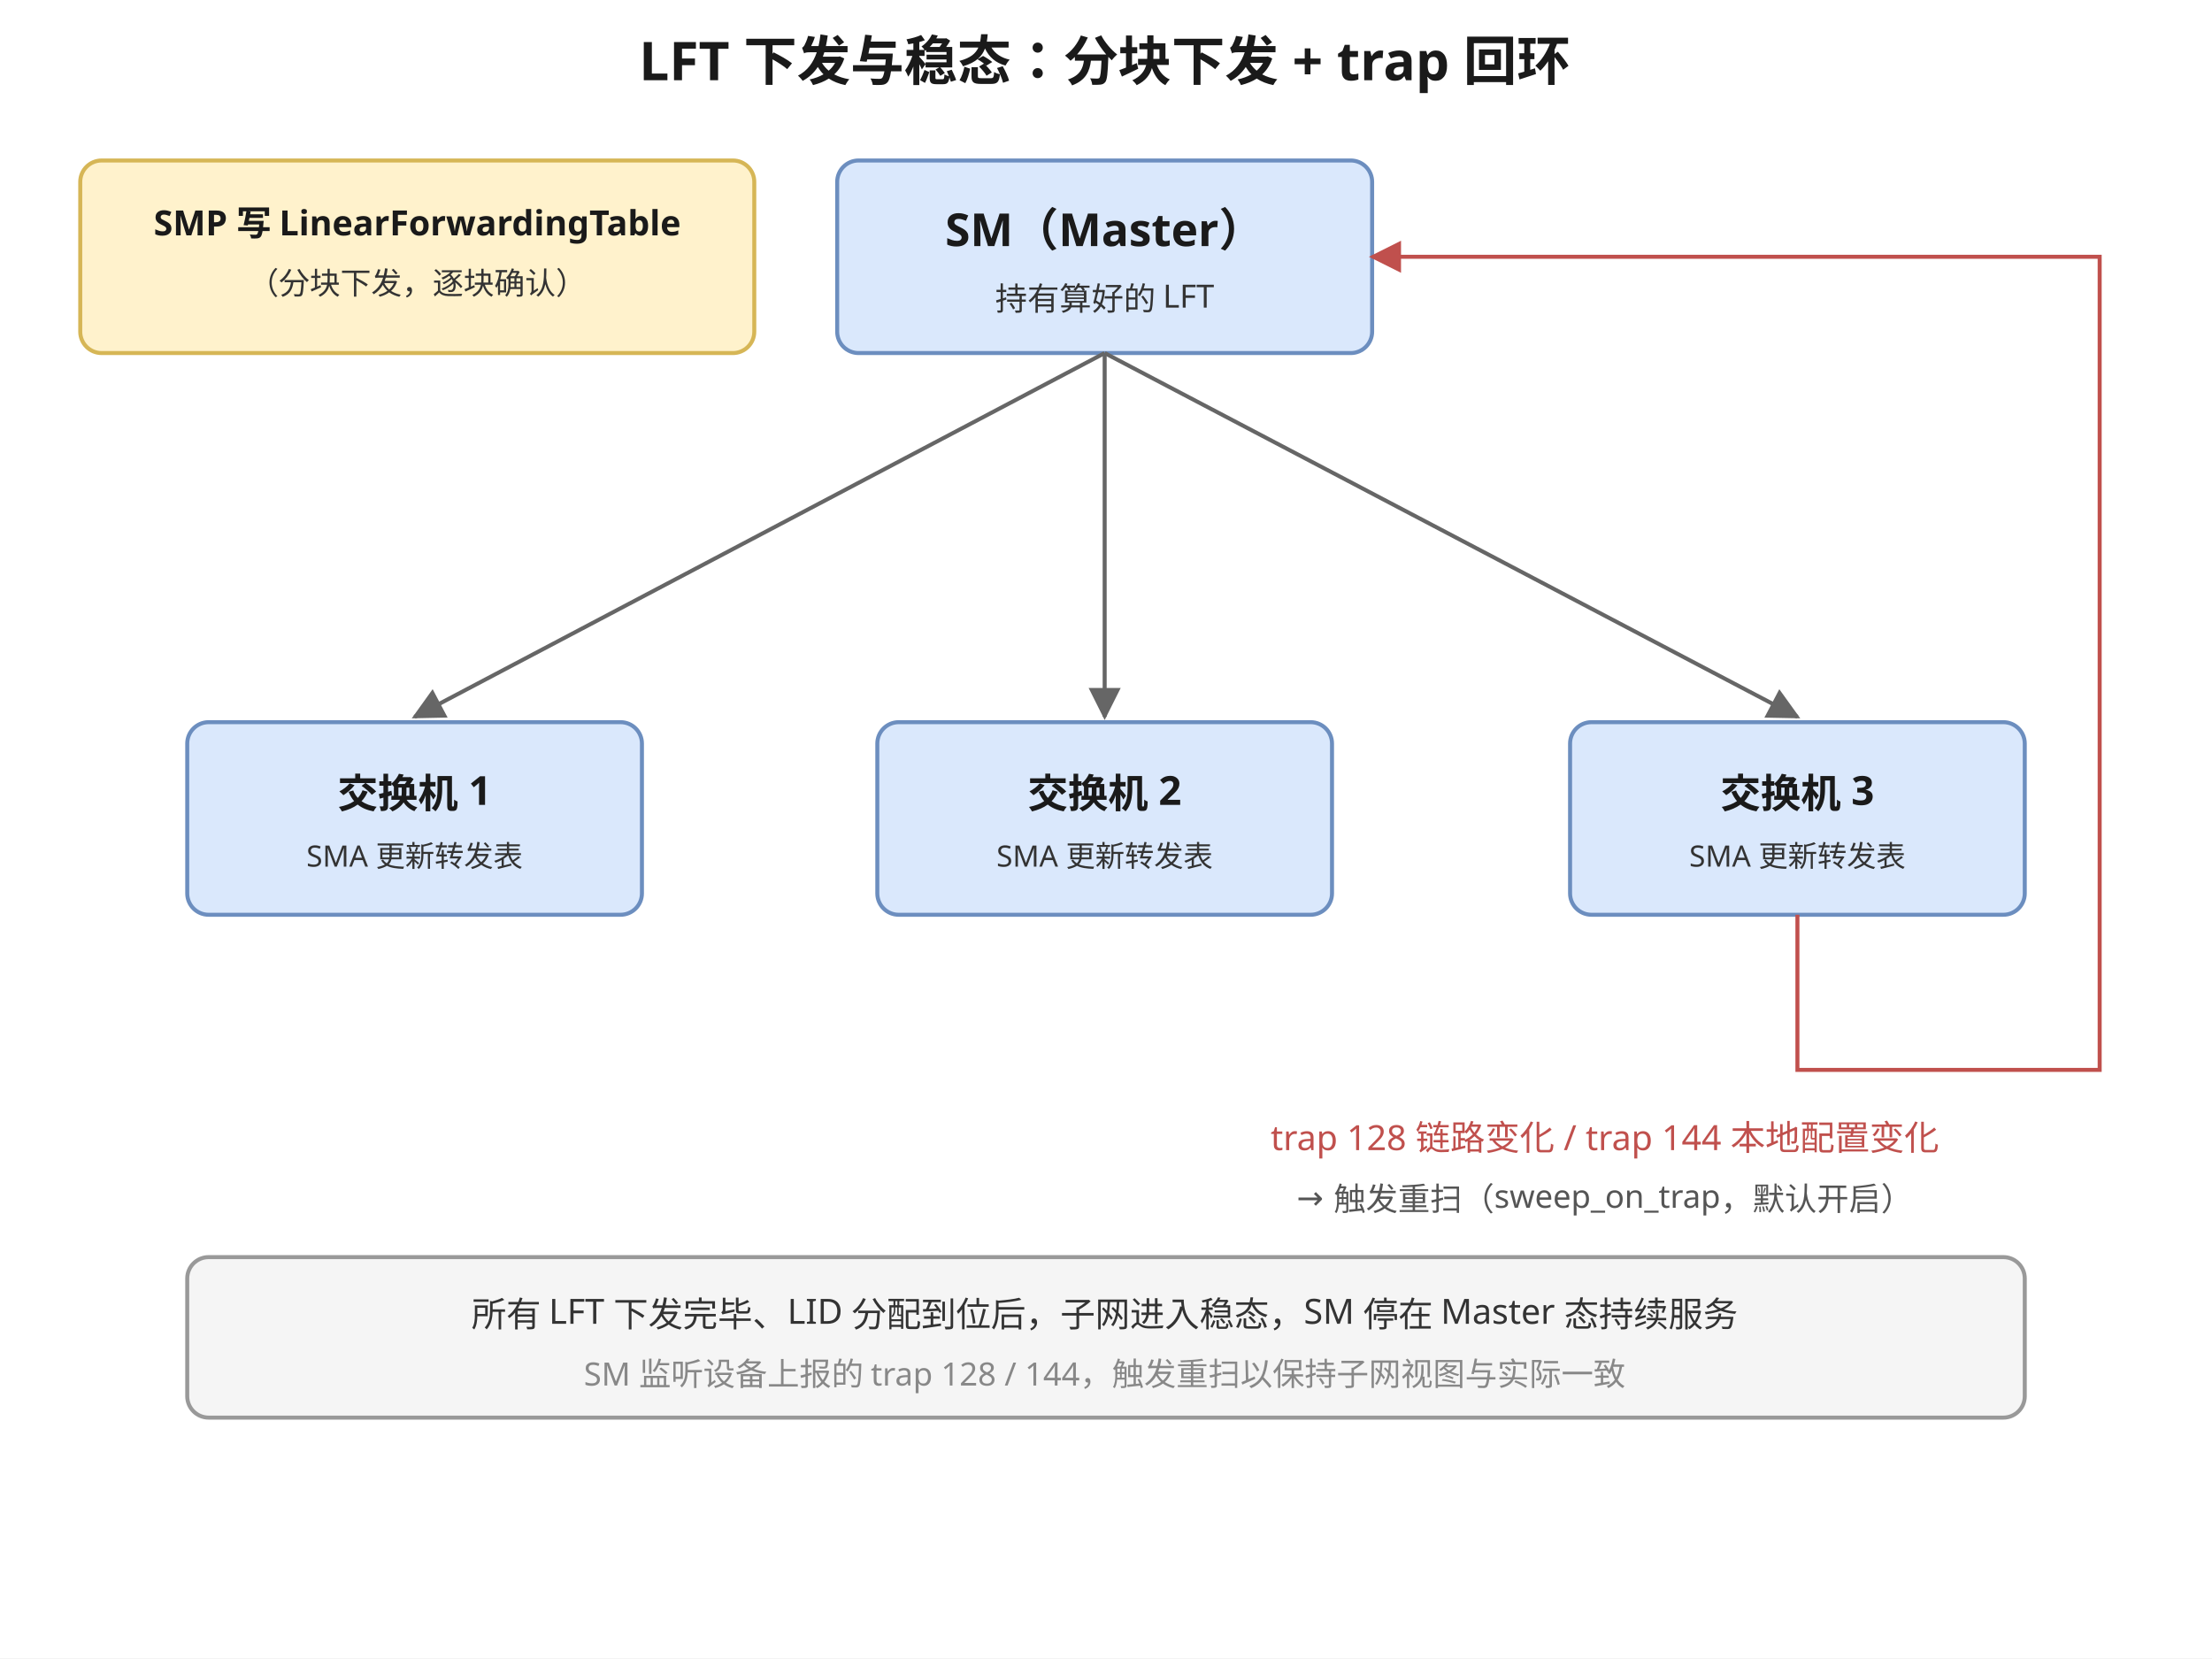
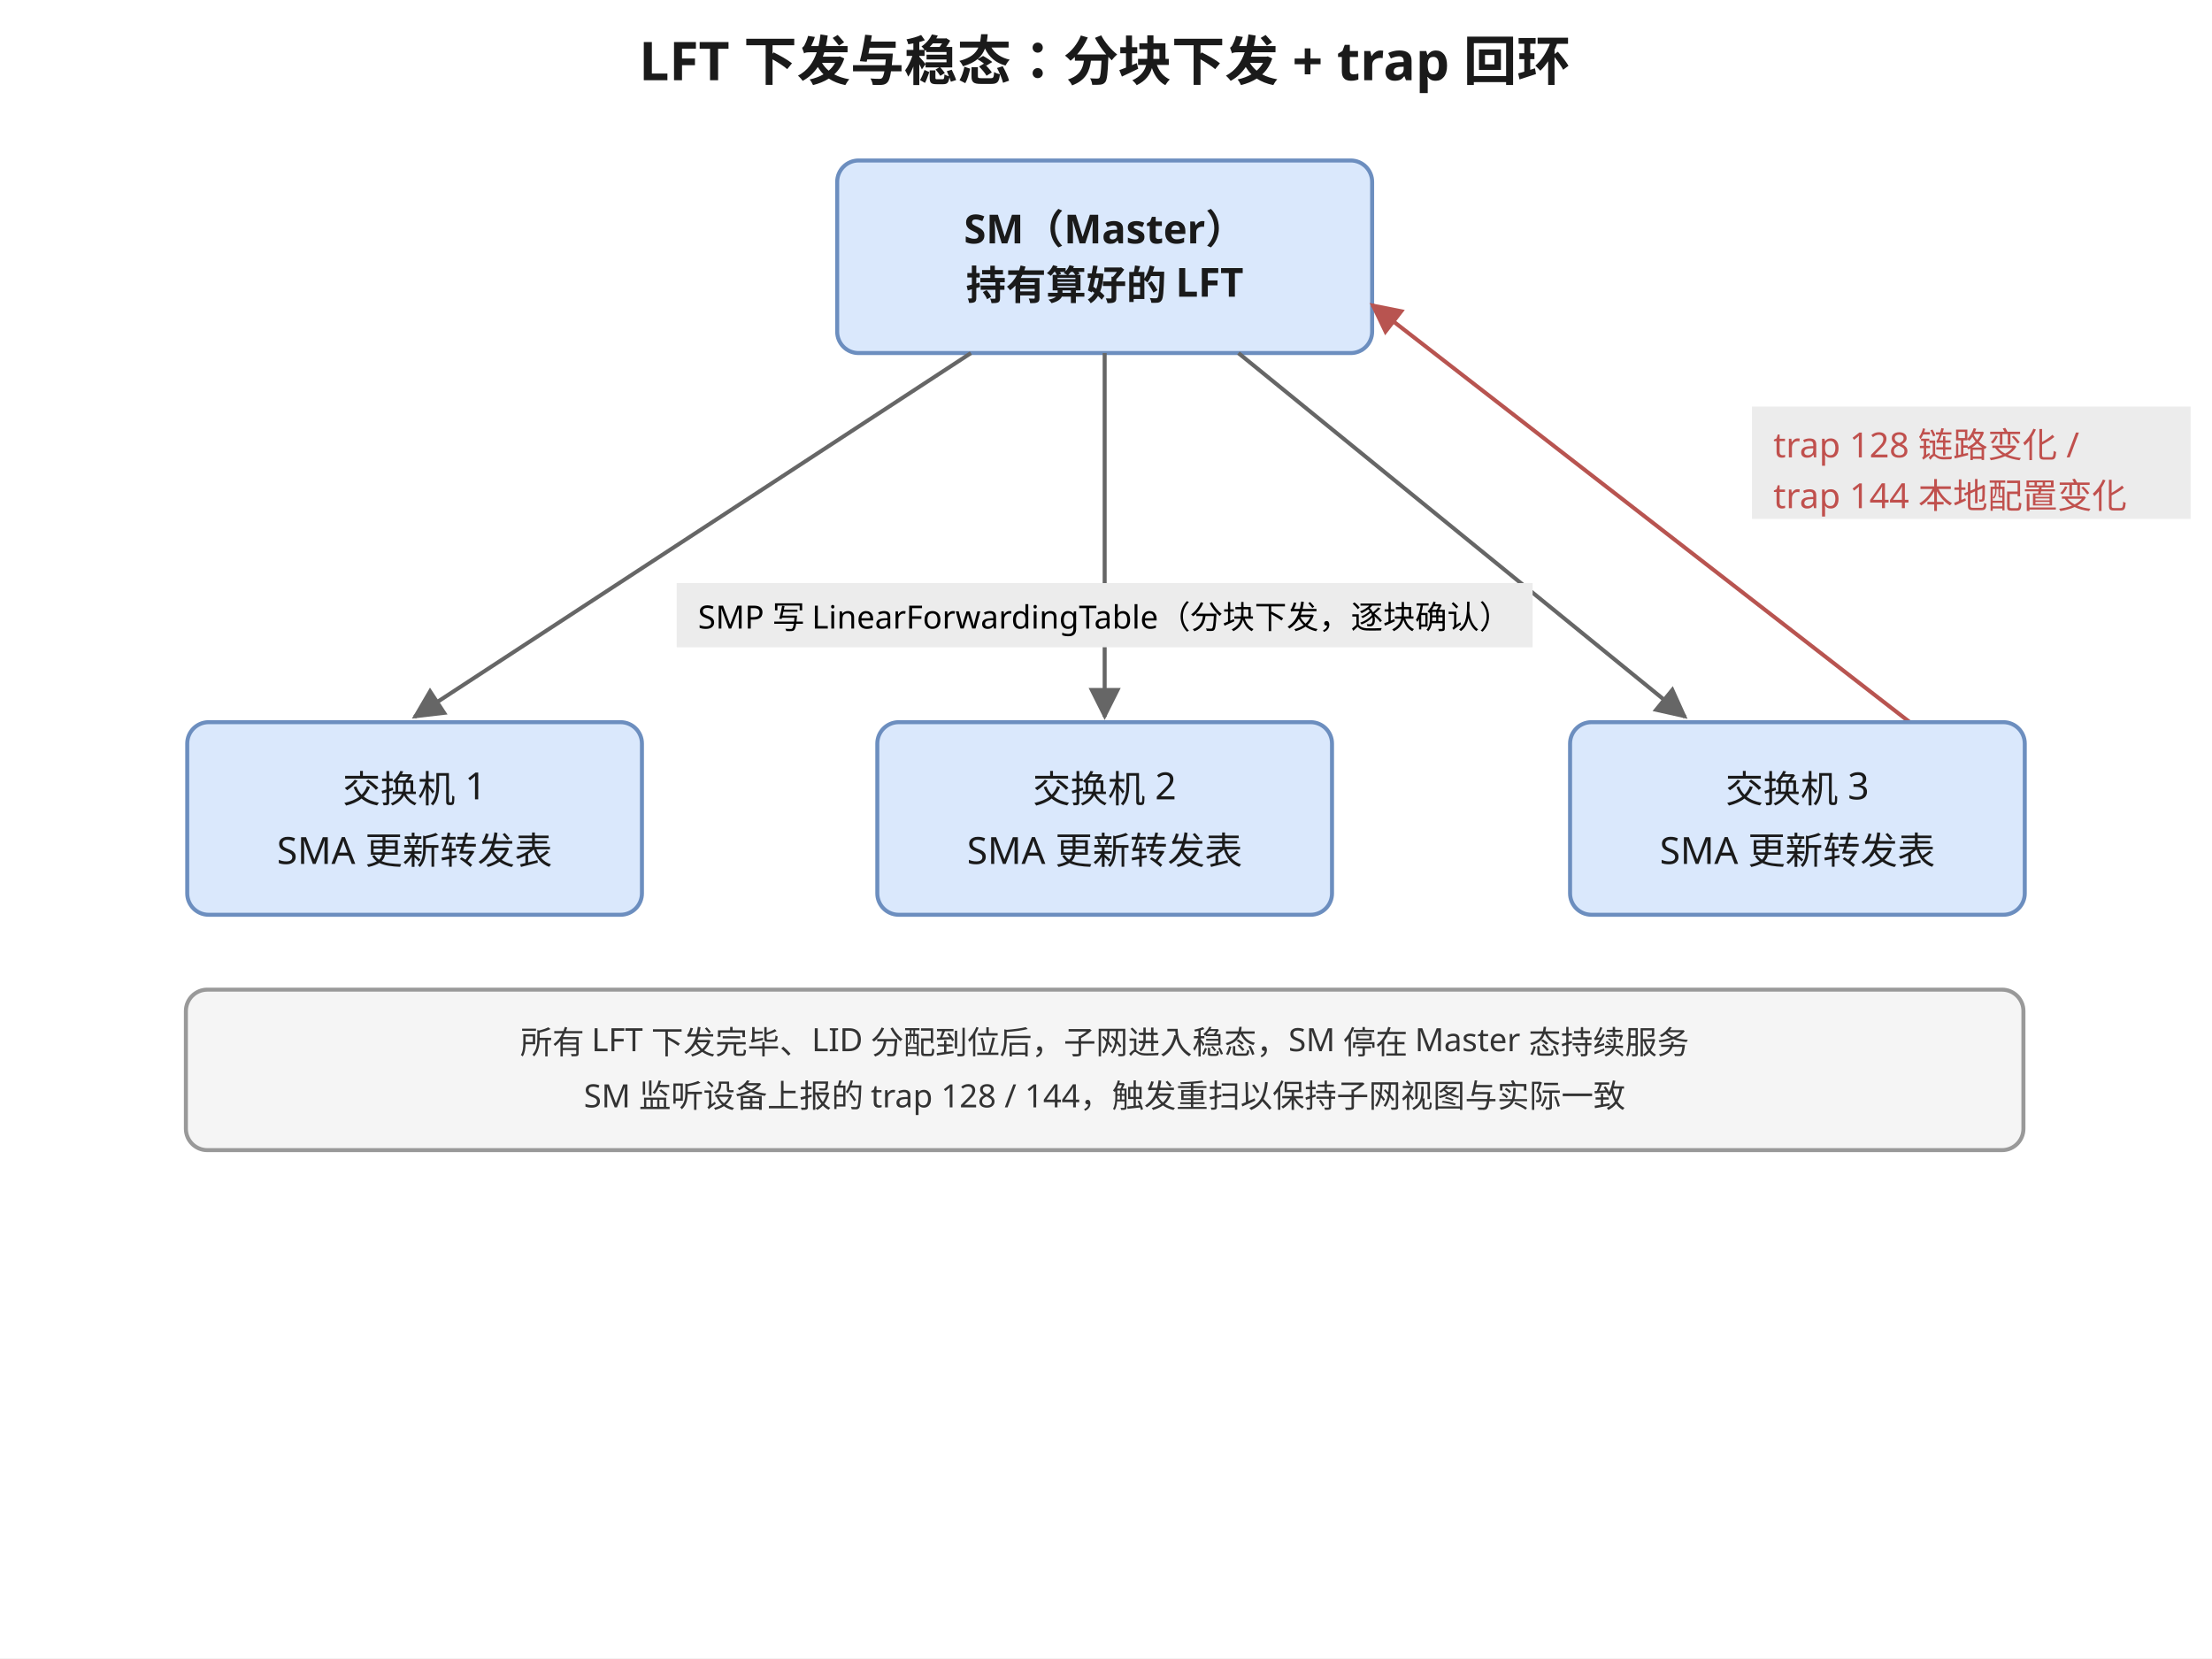
<svg xmlns="http://www.w3.org/2000/svg" width="827" height="620" viewBox="0 0 827 620" font-family="PingFang SC, Microsoft YaHei, sans-serif">
  <rect x="0" y="0" width="827" height="620" fill="#ffffff" />
  <defs>
    <marker id="arrow" viewBox="0 0 10 10" refX="9" refY="5" markerWidth="8" markerHeight="8" orient="auto">
      <path d="M 0 0 L 10 5 L 0 10 Z" fill="#666666" />
    </marker>
    <marker id="arrow-trap" viewBox="0 0 10 10" refX="9" refY="5" markerWidth="8" markerHeight="8" orient="auto">
-       <path d="M 0 0 L 10 5 L 0 10 Z" fill="#c0504d" />
+       <path d="M 0 0 L 10 5 L 0 10 Z" fill="#b85450" />
    </marker>
  </defs>
  <text x="413" y="30" text-anchor="middle" font-size="20" font-weight="bold" fill="#1a1a1a">LFT 下发与稳态：分块下发 + trap 回环</text>
  <rect x="313" y="60" width="200" height="72" rx="8" ry="8" fill="#dae8fc" stroke="#6c8ebf" stroke-width="1.5" />
-   <text x="413" y="92" text-anchor="middle" font-size="17" font-weight="bold" fill="#1a1a1a">SM（Master）</text>
-   <text x="413" y="116" text-anchor="middle" font-size="12" fill="#333333">持有算好的 LFT</text>
-   <rect x="30" y="60" width="252" height="72" rx="8" ry="8" fill="#fff2cc" stroke="#d6b656" stroke-width="1.5" />
-   <text x="156" y="88" text-anchor="middle" font-size="13" font-weight="bold" fill="#1a1a1a">SMP 写 LinearForwardingTable</text>
-   <text x="156" y="110" text-anchor="middle" font-size="11.5" fill="#333333">（分块下发，逐块确认）</text>
+   <text x="413" y="91" text-anchor="middle" font-size="15" font-weight="bold" fill="#1a1a1a">SM（Master）</text>
+   <text x="413" y="112" text-anchor="middle" font-size="15" font-weight="bold" fill="#1a1a1a">持有算好的 LFT</text>
+   <line x1="363" y1="132" x2="155" y2="268" stroke="#666666" stroke-width="1.5" marker-end="url(#arrow)" />
+   <line x1="413" y1="132" x2="413" y2="268" stroke="#666666" stroke-width="1.5" marker-end="url(#arrow)" />
+   <line x1="463" y1="132" x2="630" y2="268" stroke="#666666" stroke-width="1.5" marker-end="url(#arrow)" />
+   <rect x="253" y="218" width="320" height="24" fill="#ececec" />
+   <text x="413" y="235" text-anchor="middle" font-size="12" fill="#000000">SMP 写 LinearForwardingTable（分块下发，逐块确认）</text>
+   <line x1="714" y1="270" x2="513" y2="114" stroke="#b85450" stroke-width="1.5" marker-end="url(#arrow-trap)" />
+   <rect x="655" y="152" width="164" height="42" fill="#ececec" />
+   <text x="663" y="171" text-anchor="start" font-size="13" fill="#c0504d">trap 128 链路变化 /</text>
+   <text x="663" y="190" text-anchor="start" font-size="13" fill="#c0504d">trap 144 本地配置变化</text>
  <rect x="70" y="270" width="170" height="72" rx="8" ry="8" fill="#dae8fc" stroke="#6c8ebf" stroke-width="1.5" />
-   <text x="155" y="302" text-anchor="middle" font-size="15" font-weight="bold" fill="#1a1a1a">交换机 1</text>
-   <text x="155" y="324" text-anchor="middle" font-size="11" fill="#333333">SMA 更新转发表</text>
+   <text x="155" y="300" text-anchor="middle" font-size="14" fill="#1a1a1a">交换机 1</text>
+   <text x="155" y="323" text-anchor="middle" font-size="14" fill="#1a1a1a">SMA 更新转发表</text>
  <rect x="328" y="270" width="170" height="72" rx="8" ry="8" fill="#dae8fc" stroke="#6c8ebf" stroke-width="1.5" />
-   <text x="413" y="302" text-anchor="middle" font-size="15" font-weight="bold" fill="#1a1a1a">交换机 2</text>
-   <text x="413" y="324" text-anchor="middle" font-size="11" fill="#333333">SMA 更新转发表</text>
+   <text x="413" y="300" text-anchor="middle" font-size="14" fill="#1a1a1a">交换机 2</text>
+   <text x="413" y="323" text-anchor="middle" font-size="14" fill="#1a1a1a">SMA 更新转发表</text>
  <rect x="587" y="270" width="170" height="72" rx="8" ry="8" fill="#dae8fc" stroke="#6c8ebf" stroke-width="1.5" />
-   <text x="672" y="302" text-anchor="middle" font-size="15" font-weight="bold" fill="#1a1a1a">交换机 3</text>
-   <text x="672" y="324" text-anchor="middle" font-size="11" fill="#333333">SMA 更新转发表</text>
-   <line x1="413" y1="132" x2="155" y2="268" stroke="#666666" stroke-width="1.5" marker-end="url(#arrow)" />
-   <line x1="413" y1="132" x2="413" y2="268" stroke="#666666" stroke-width="1.5" marker-end="url(#arrow)" />
-   <line x1="413" y1="132" x2="672" y2="268" stroke="#666666" stroke-width="1.5" marker-end="url(#arrow)" />
-   <path d="M 672 342 L 672 400 L 785 400 L 785 96 L 513 96" fill="none" stroke="#c0504d" stroke-width="1.5" marker-end="url(#arrow-trap)" />
-   <text x="600" y="430" text-anchor="middle" font-size="13" fill="#c0504d">trap 128 链路变化 / trap 144 本地配置变化</text>
-   <text x="600" y="452" text-anchor="middle" font-size="12" fill="#555555">→ 触发重扫（sweep_on_trap，默认开启）</text>
-   <rect x="70" y="470" width="687" height="60" rx="8" ry="8" fill="#f5f5f5" stroke="#999999" stroke-width="1.5" />
-   <text x="413" y="496" text-anchor="middle" font-size="13" fill="#333333">所有 LFT 下发完毕、LID 分配到位后，子网进入稳态，SM 停在 Master 态持续服务</text>
-   <text x="413" y="518" text-anchor="middle" font-size="12" fill="#888888">SM 监听设备上报的 trap 128 / 144，触发重扫以保持子网视图与实际一致</text>
+   <text x="672" y="300" text-anchor="middle" font-size="14" fill="#1a1a1a">交换机 3</text>
+   <text x="672" y="323" text-anchor="middle" font-size="14" fill="#1a1a1a">SMA 更新转发表</text>
+   <rect x="69.5" y="370" width="687" height="60" rx="8" ry="8" fill="#f5f5f5" stroke="#999999" stroke-width="1.5" />
+   <text x="413" y="394" text-anchor="middle" font-size="12" fill="#333333">所有 LFT 下发完毕、LID 分配到位后，子网进入稳态，SM 停在 Master 态持续服务</text>
+   <text x="413" y="414" text-anchor="middle" font-size="12" fill="#333333">SM 监听设备上报的 trap 128 / 144，触发重扫以保持子网视图与实际一致</text>
</svg>
